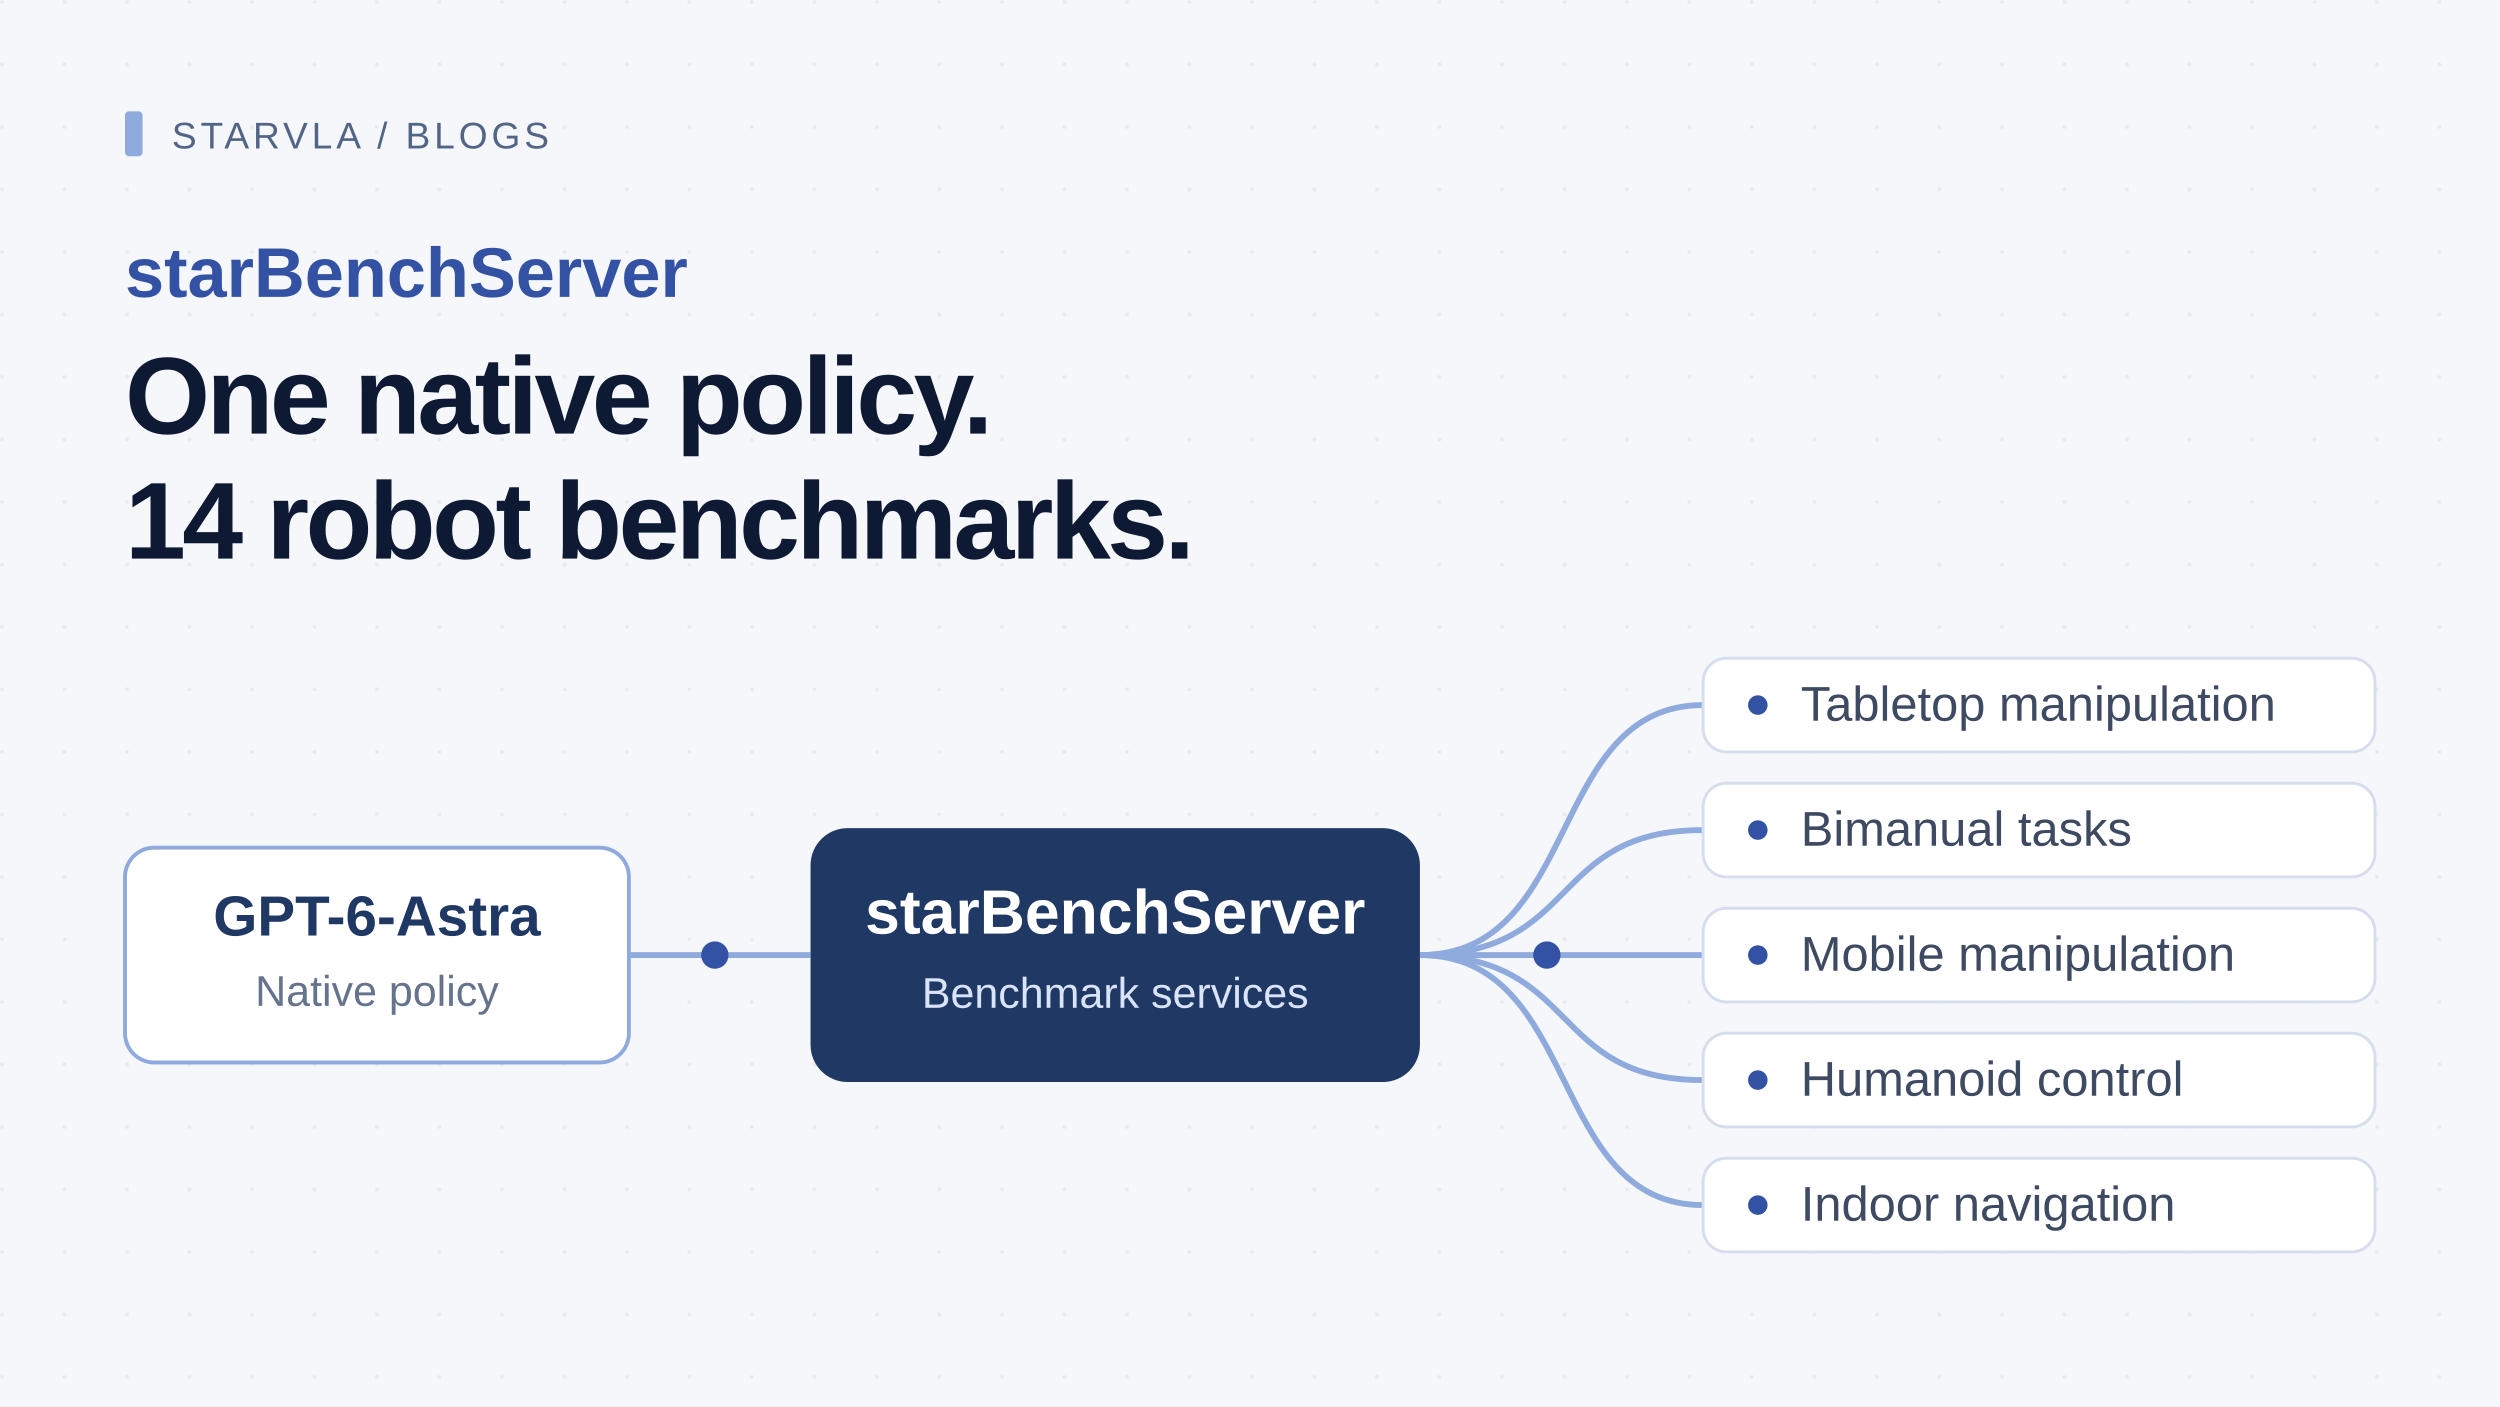
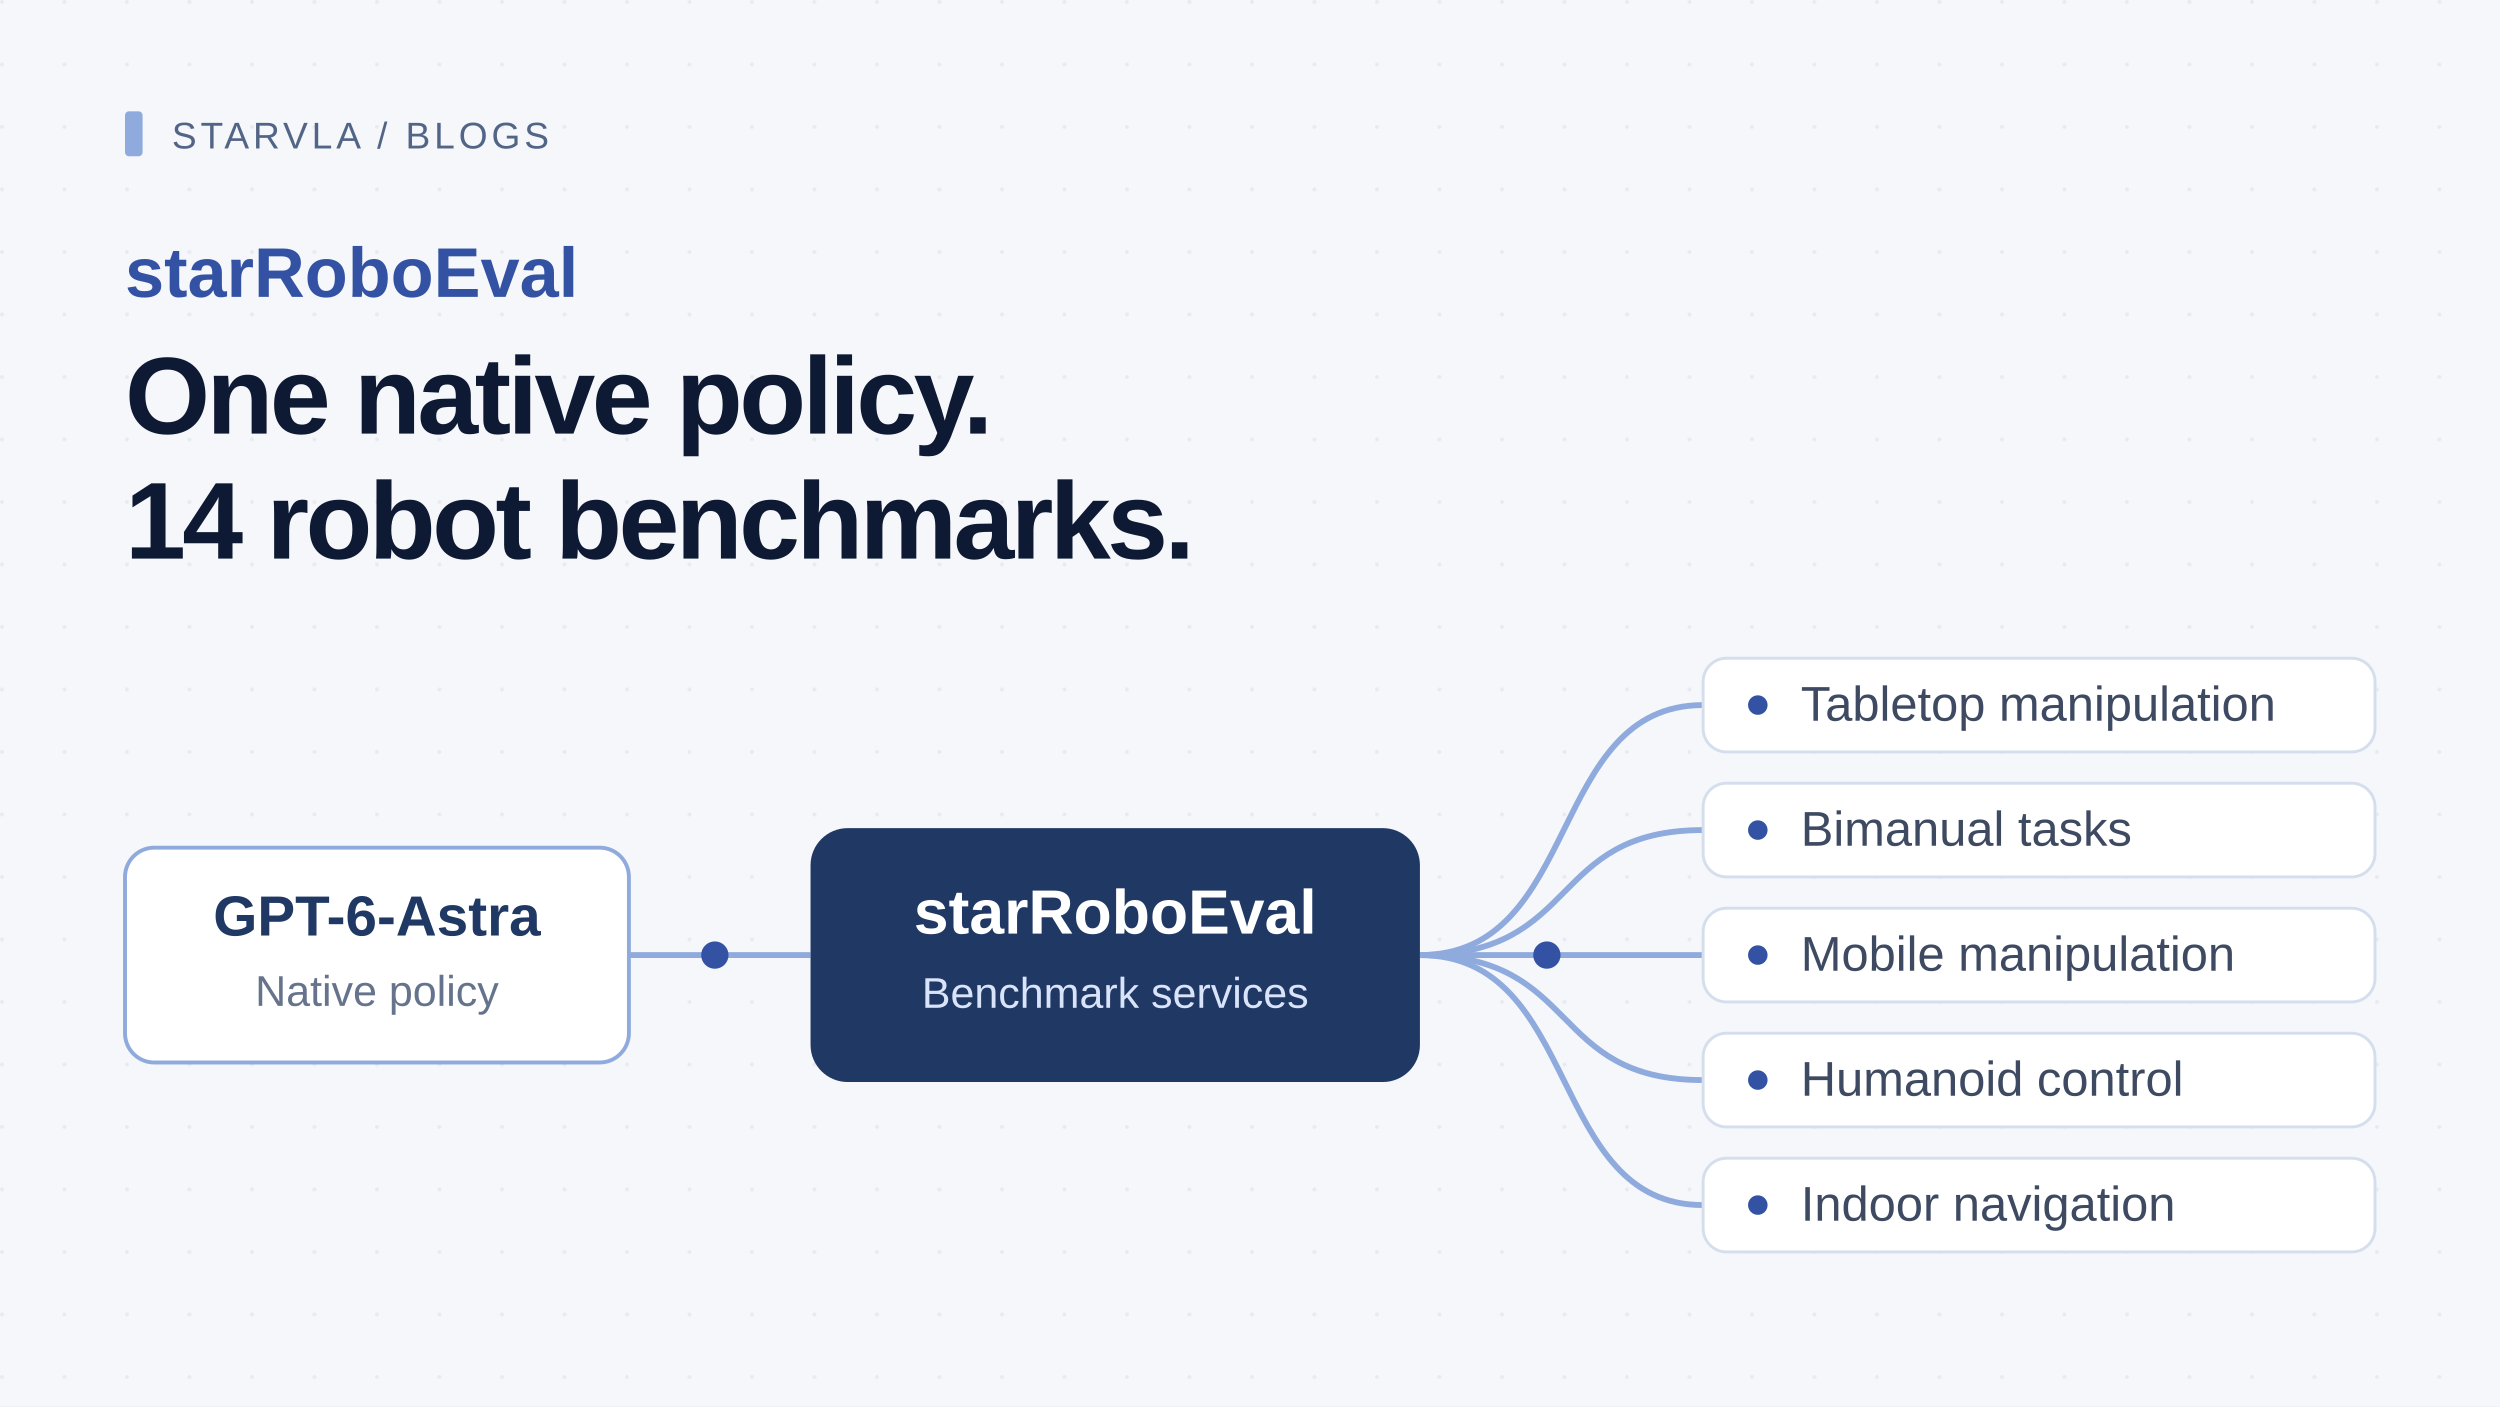
<svg xmlns="http://www.w3.org/2000/svg" width="1280" height="720" viewBox="0 0 1280 720" role="img" aria-labelledby="title desc">
  <defs>
    <pattern id="grid" width="32" height="32" patternUnits="userSpaceOnUse">
      <circle cx="1" cy="1" r="1" fill="#203864" opacity=".07" />
    </pattern>
  </defs>
  <rect width="1280" height="720" fill="#f5f7fb" />
  <rect width="1280" height="720" fill="url(#grid)" />
  <g font-family="Arial, Helvetica, sans-serif">
    <rect x="64" y="57" width="9" height="23" rx="2" fill="#8faadc" />
    <text x="88" y="76" font-size="19" letter-spacing="2" fill="#526587">STARVLA / BLOGS</text>
-     <text x="64" y="152" font-size="36" font-weight="700" fill="#3352a3">starBenchServer</text>
+     <text x="64" y="152" font-size="36" font-weight="700" fill="#3352a3">starRoboEval</text>
    <text x="64" y="222" font-size="56" font-weight="700" letter-spacing="-1.8" fill="#0e1a33">One native policy.</text>
    <text x="64" y="286" font-size="56" font-weight="700" letter-spacing="-1.8" fill="#0e1a33">14 robot benchmarks.</text>
    <g fill="none" stroke="#8faadc" stroke-width="3">
      <path d="M322 489 H415" />
      <path d="M727 489 C810 489 792 361 872 361" />
      <path d="M727 489 C810 489 792 425 872 425" />
      <path d="M727 489 H872" />
      <path d="M727 489 C810 489 792 553 872 553" />
      <path d="M727 489 C810 489 792 617 872 617" />
    </g>
    <circle cx="366" cy="489" r="7" fill="#3352a3" />
    <circle cx="792" cy="489" r="7" fill="#3352a3" />
    <rect x="64" y="434" width="258" height="110" rx="15" fill="#fff" stroke="#8faadc" stroke-width="2" />
    <text x="193" y="479" text-anchor="middle" font-size="29" font-weight="700" fill="#203864">GPT-6-Astra</text>
    <text x="193" y="515" text-anchor="middle" font-size="22" fill="#66738c">Native policy</text>
    <rect x="415" y="424" width="312" height="130" rx="19" fill="#203864" />
-     <text x="571" y="478" text-anchor="middle" font-size="32" font-weight="700" fill="#fff">starBenchServer</text>
+     <text x="571" y="478" text-anchor="middle" font-size="32" font-weight="700" fill="#fff">starRoboEval</text>
    <text x="571" y="516" text-anchor="middle" font-size="22" fill="#d9e4fa">Benchmark services</text>
    <g fill="#fff" stroke="#d5deed" stroke-width="1.5">
      <rect x="872" y="337" width="344" height="48" rx="12" />
      <rect x="872" y="401" width="344" height="48" rx="12" />
      <rect x="872" y="465" width="344" height="48" rx="12" />
      <rect x="872" y="529" width="344" height="48" rx="12" />
      <rect x="872" y="593" width="344" height="48" rx="12" />
    </g>
    <g fill="#3352a3">
      <circle cx="900" cy="361" r="5" />
      <circle cx="900" cy="425" r="5" />
      <circle cx="900" cy="489" r="5" />
      <circle cx="900" cy="553" r="5" />
      <circle cx="900" cy="617" r="5" />
    </g>
    <g fill="#3e4a62" font-size="25">
      <text x="922" y="369">Tabletop manipulation</text>
      <text x="922" y="433">Bimanual tasks</text>
      <text x="922" y="497">Mobile manipulation</text>
      <text x="922" y="561">Humanoid control</text>
      <text x="922" y="625">Indoor navigation</text>
    </g>
  </g>
</svg>
